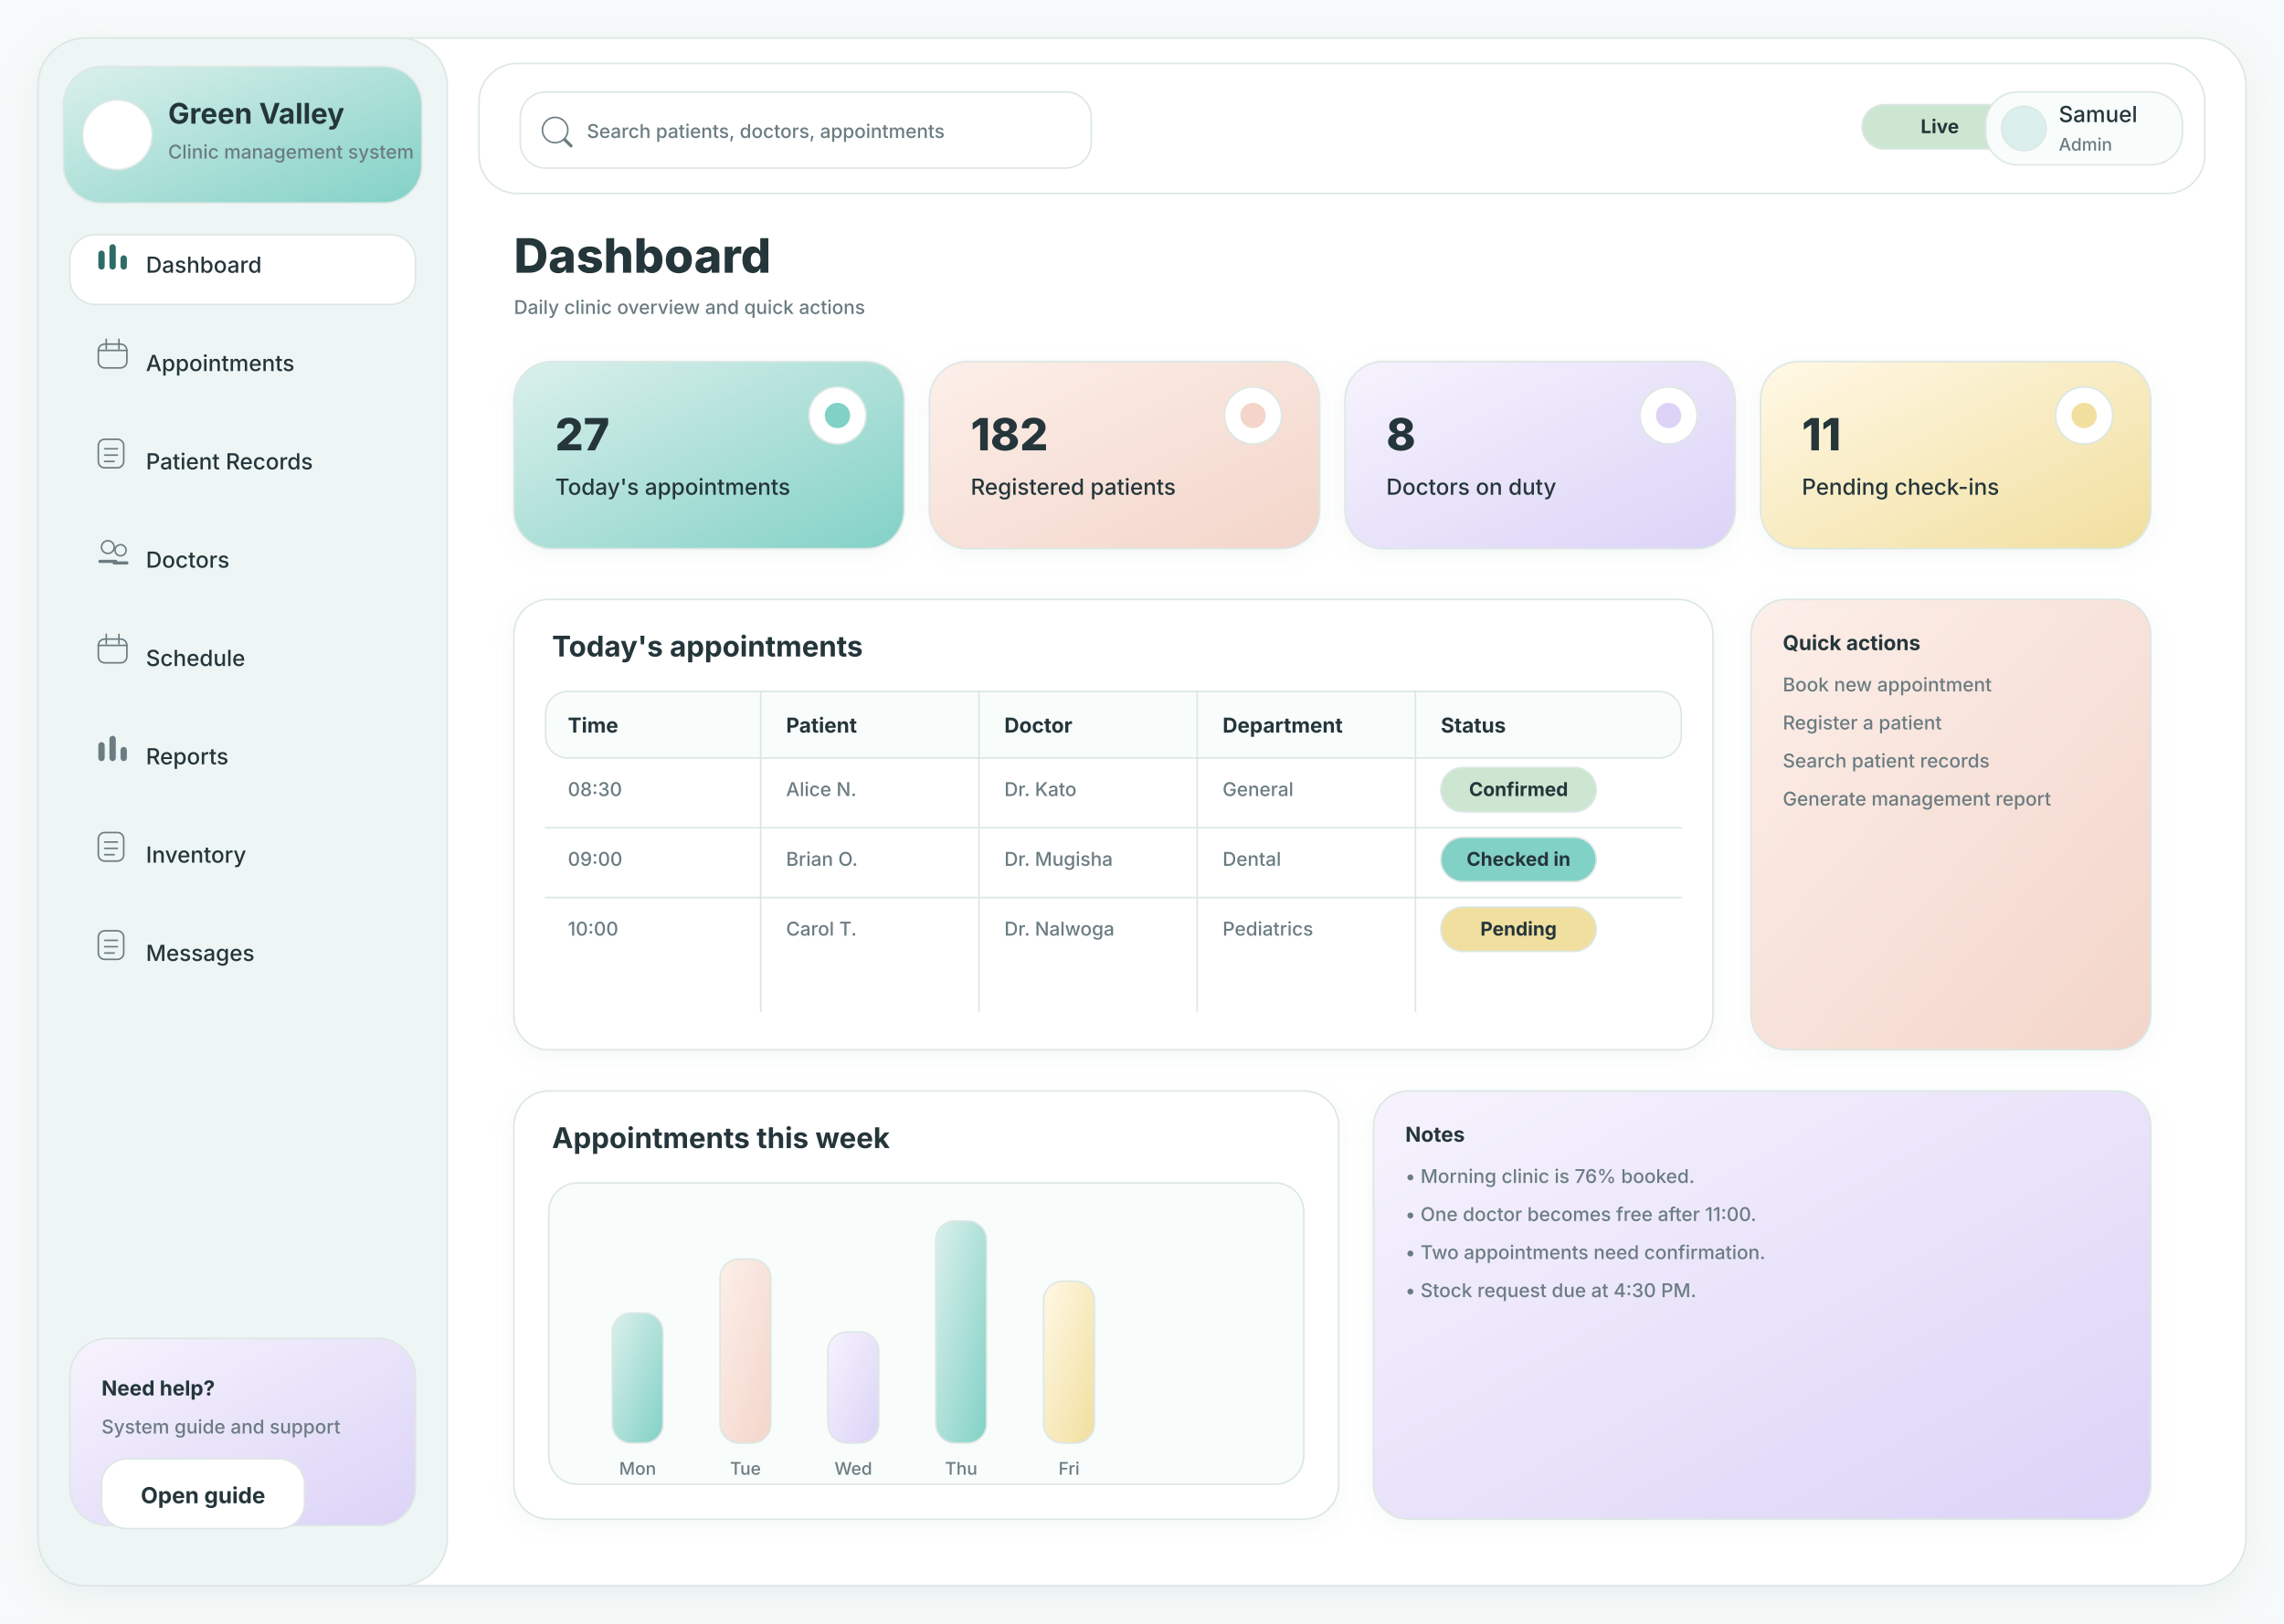
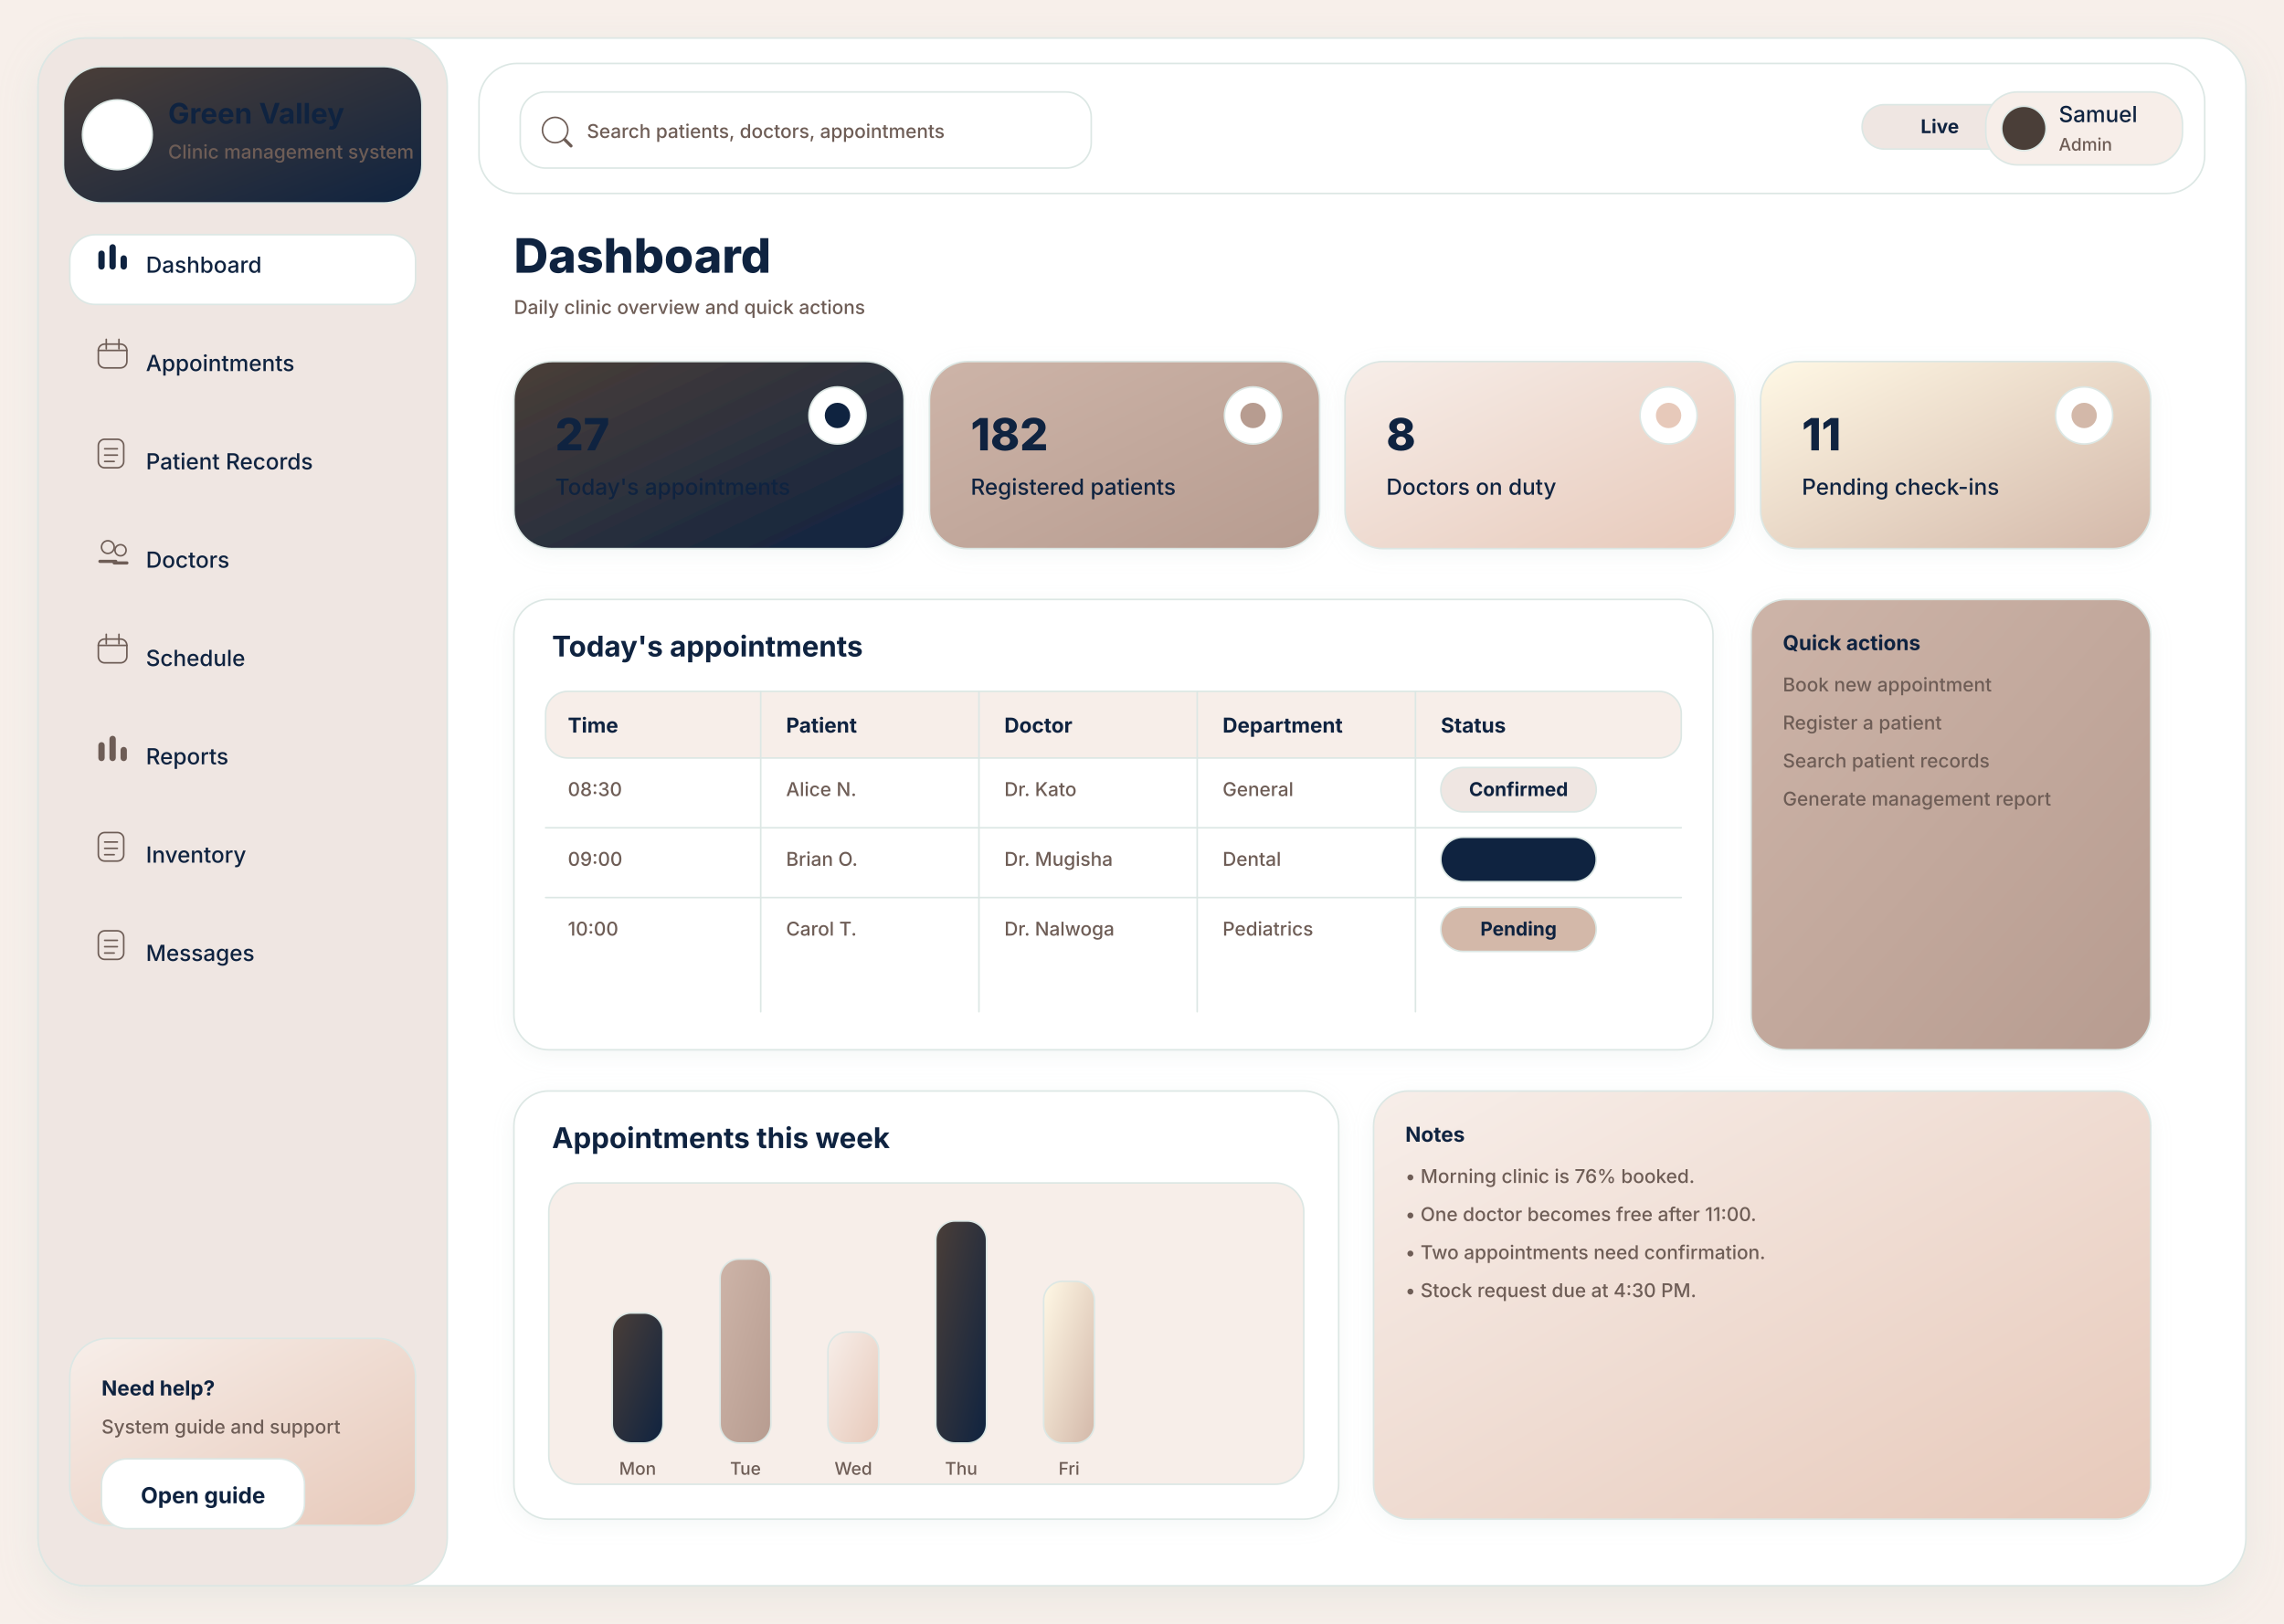
<svg xmlns="http://www.w3.org/2000/svg" width="1440" height="1024" viewBox="0 0 1440 1024">
  <style>
-     .title { font-family: Inter, Arial, sans-serif; font-size: 30px; font-weight: 800; fill: #25363B; }
-     .h2 { font-family: Inter, Arial, sans-serif; font-size: 22px; font-weight: 800; fill: #25363B; }
-     .h3 { font-family: Inter, Arial, sans-serif; font-size: 18px; font-weight: 700; fill: #25363B; }
-     .label { font-family: Inter, Arial, sans-serif; font-size: 13px; font-weight: 700; fill: #25363B; }
-     .body { font-family: Inter, Arial, sans-serif; font-size: 14px; font-weight: 500; fill: #25363B; }
-     .small { font-family: Inter, Arial, sans-serif; font-size: 12px; font-weight: 500; fill: #6B7C82; }
-     .tiny { font-family: Inter, Arial, sans-serif; font-size: 11px; font-weight: 500; fill: #6B7C82; }
-     .chip { font-family: Inter, Arial, sans-serif; font-size: 12px; font-weight: 700; fill: #25363B; }
-     .button { font-family: Inter, Arial, sans-serif; font-size: 14px; font-weight: 700; fill: #2D6D67; }
-     .buttonLight { font-family: Inter, Arial, sans-serif; font-size: 14px; font-weight: 700; fill: #25363B; }
+     .title { font-family: Inter, Arial, sans-serif; font-size: 30px; font-weight: 800; fill: #0F2340; }
+     .h2 { font-family: Inter, Arial, sans-serif; font-size: 22px; font-weight: 800; fill: #0F2340; }
+     .h3 { font-family: Inter, Arial, sans-serif; font-size: 18px; font-weight: 700; fill: #0F2340; }
+     .label { font-family: Inter, Arial, sans-serif; font-size: 13px; font-weight: 700; fill: #0F2340; }
+     .body { font-family: Inter, Arial, sans-serif; font-size: 14px; font-weight: 500; fill: #0F2340; }
+     .small { font-family: Inter, Arial, sans-serif; font-size: 12px; font-weight: 500; fill: #6E5D56; }
+     .tiny { font-family: Inter, Arial, sans-serif; font-size: 11px; font-weight: 500; fill: #6E5D56; }
+     .chip { font-family: Inter, Arial, sans-serif; font-size: 12px; font-weight: 700; fill: #0F2340; }
+     .button { font-family: Inter, Arial, sans-serif; font-size: 14px; font-weight: 700; fill: #0F2340; }
+     .buttonLight { font-family: Inter, Arial, sans-serif; font-size: 14px; font-weight: 700; fill: #0F2340; }
    .whiteBtn { font-family: Inter, Arial, sans-serif; font-size: 14px; font-weight: 700; fill: white; }
-     .num { font-family: Inter, Arial, sans-serif; font-size: 28px; font-weight: 800; fill: #25363B; }
+     .num { font-family: Inter, Arial, sans-serif; font-size: 28px; font-weight: 800; fill: #0F2340; }
    .center { dominant-baseline: middle; text-anchor: middle; }
</style>
  <defs>
    <linearGradient id="gradPrimary" x1="0" y1="0" x2="1" y2="1">
-       <stop offset="0%" stop-color="#DBF0EC" />
-       <stop offset="100%" stop-color="#82D1C6" />
+       <stop offset="0%" stop-color="#4A3E38" />
+       <stop offset="100%" stop-color="#0F2340" />
    </linearGradient>
    <linearGradient id="gradPeach" x1="0" y1="0" x2="1" y2="1">
-       <stop offset="0%" stop-color="#FCEFE9" />
-       <stop offset="100%" stop-color="#F3D5CA" />
+       <stop offset="0%" stop-color="#CDB4A8" />
+       <stop offset="100%" stop-color="#B79C90" />
    </linearGradient>
    <linearGradient id="gradLav" x1="0" y1="0" x2="1" y2="1">
-       <stop offset="0%" stop-color="#F6F3FD" />
-       <stop offset="100%" stop-color="#DCD3F7" />
+       <stop offset="0%" stop-color="#F7EEE9" />
+       <stop offset="100%" stop-color="#E7C9BA" />
    </linearGradient>
    <linearGradient id="gradYellow" x1="0" y1="0" x2="1" y2="1">
      <stop offset="0%" stop-color="#FFF8E5" />
-       <stop offset="100%" stop-color="#F1DF9F" />
+       <stop offset="100%" stop-color="#D3B8A9" />
    </linearGradient>
    <filter id="shadow" x="-20%" y="-20%" width="140%" height="150%">
      <feDropShadow dx="0" dy="8" stdDeviation="12" flood-color="#B9CCC7" flood-opacity="0.22" />
    </filter>
    <filter id="soft" x="-20%" y="-20%" width="140%" height="150%">
      <feDropShadow dx="0" dy="3" stdDeviation="6" flood-color="#B9CCC7" flood-opacity="0.16" />
    </filter>
  </defs>
-   <rect x="0" y="0" width="1440" height="1024" fill="#F7FAFA" rx="0" ry="0" />
+   <rect x="0" y="0" width="1440" height="1024" fill="#F7EFEA" rx="0" ry="0" />
  <rect x="24" y="24" width="1392" height="976" fill="#FFFFFF" stroke="#DCE7E4" stroke-width="1" rx="30" ry="30" filter="url(#shadow)" />
-   <rect x="24" y="24" width="258" height="976" fill="#EEF6F5" stroke="#DCE7E4" stroke-width="1" rx="30" ry="30" />
+   <rect x="24" y="24" width="258" height="976" fill="#EFE6E2" stroke="#DCE7E4" stroke-width="1" rx="30" ry="30" />
  <rect x="40" y="42" width="226" height="86" fill="url(#gradPrimary)" stroke="#DCE7E4" stroke-width="1" rx="24" ry="24" />
  <circle cx="74" cy="85" r="22" fill="white" stroke="#DCE7E4" stroke-width="1" />
  <text x="106" y="78" class="h3" text-anchor="start">Green Valley</text>
  <text x="106" y="100" class="small" text-anchor="start">Clinic management system</text>
  <rect x="44" y="148" width="218" height="44" fill="white" stroke="#DCE7E4" stroke-width="1" rx="16" ry="16" />
-   <rect x="62" y="158" width="4" height="12" fill="#2D6D67" rx="2" ry="2" />
-   <rect x="69" y="154" width="4" height="16" fill="#2D6D67" rx="2" ry="2" />
-   <rect x="76" y="161" width="4" height="9" fill="#2D6D67" rx="2" ry="2" />
-   <text x="92" y="172" class="body" fill="#2D6D67">Dashboard</text>
-   <rect x="62" y="217" width="18" height="15" fill="none" stroke="#6B7C82" stroke-width="1" rx="4" ry="4" />
-   <line x1="67" y1="214" x2="67" y2="220" stroke="#6B7C82" stroke-width="1" stroke-linecap="round" />
-   <line x1="75" y1="214" x2="75" y2="220" stroke="#6B7C82" stroke-width="1" stroke-linecap="round" />
-   <line x1="62" y1="221" x2="80" y2="221" stroke="#6B7C82" stroke-width="1" stroke-linecap="round" />
-   <text x="92" y="234" class="body" fill="#6B7C82">Appointments</text>
-   <rect x="62" y="277" width="16" height="18" fill="none" stroke="#6B7C82" stroke-width="1" rx="4" ry="4" />
-   <line x1="66" y1="283" x2="74" y2="283" stroke="#6B7C82" stroke-width="1" stroke-linecap="round" />
-   <line x1="66" y1="287" x2="74" y2="287" stroke="#6B7C82" stroke-width="1" stroke-linecap="round" />
-   <line x1="66" y1="291" x2="72" y2="291" stroke="#6B7C82" stroke-width="1" stroke-linecap="round" />
-   <text x="92" y="296" class="body" fill="#6B7C82">Patient Records</text>
-   <circle cx="68" cy="345" r="4" fill="none" stroke="#6B7C82" stroke-width="1" />
-   <circle cx="76" cy="347" r="3.5" fill="none" stroke="#6B7C82" stroke-width="1" />
-   <line x1="63" y1="354" x2="73" y2="354" stroke="#6B7C82" stroke-width="2" stroke-linecap="round" />
-   <line x1="72" y1="355" x2="80" y2="355" stroke="#6B7C82" stroke-width="2" stroke-linecap="round" />
-   <text x="92" y="358" class="body" fill="#6B7C82">Doctors</text>
-   <rect x="62" y="403" width="18" height="15" fill="none" stroke="#6B7C82" stroke-width="1" rx="4" ry="4" />
-   <line x1="67" y1="400" x2="67" y2="406" stroke="#6B7C82" stroke-width="1" stroke-linecap="round" />
-   <line x1="75" y1="400" x2="75" y2="406" stroke="#6B7C82" stroke-width="1" stroke-linecap="round" />
-   <line x1="62" y1="407" x2="80" y2="407" stroke="#6B7C82" stroke-width="1" stroke-linecap="round" />
-   <text x="92" y="420" class="body" fill="#6B7C82">Schedule</text>
-   <rect x="62" y="468" width="4" height="12" fill="#6B7C82" rx="2" ry="2" />
-   <rect x="69" y="464" width="4" height="16" fill="#6B7C82" rx="2" ry="2" />
-   <rect x="76" y="471" width="4" height="9" fill="#6B7C82" rx="2" ry="2" />
-   <text x="92" y="482" class="body" fill="#6B7C82">Reports</text>
-   <rect x="62" y="525" width="16" height="18" fill="none" stroke="#6B7C82" stroke-width="1" rx="4" ry="4" />
-   <line x1="66" y1="531" x2="74" y2="531" stroke="#6B7C82" stroke-width="1" stroke-linecap="round" />
-   <line x1="66" y1="535" x2="74" y2="535" stroke="#6B7C82" stroke-width="1" stroke-linecap="round" />
-   <line x1="66" y1="539" x2="72" y2="539" stroke="#6B7C82" stroke-width="1" stroke-linecap="round" />
-   <text x="92" y="544" class="body" fill="#6B7C82">Inventory</text>
-   <rect x="62" y="587" width="16" height="18" fill="none" stroke="#6B7C82" stroke-width="1" rx="4" ry="4" />
-   <line x1="66" y1="593" x2="74" y2="593" stroke="#6B7C82" stroke-width="1" stroke-linecap="round" />
-   <line x1="66" y1="597" x2="74" y2="597" stroke="#6B7C82" stroke-width="1" stroke-linecap="round" />
-   <line x1="66" y1="601" x2="72" y2="601" stroke="#6B7C82" stroke-width="1" stroke-linecap="round" />
-   <text x="92" y="606" class="body" fill="#6B7C82">Messages</text>
+   <rect x="62" y="158" width="4" height="12" fill="#0F2340" rx="2" ry="2" />
+   <rect x="69" y="154" width="4" height="16" fill="#0F2340" rx="2" ry="2" />
+   <rect x="76" y="161" width="4" height="9" fill="#0F2340" rx="2" ry="2" />
+   <text x="92" y="172" class="body" fill="#0F2340">Dashboard</text>
+   <rect x="62" y="217" width="18" height="15" fill="none" stroke="#6E5D56" stroke-width="1" rx="4" ry="4" />
+   <line x1="67" y1="214" x2="67" y2="220" stroke="#6E5D56" stroke-width="1" stroke-linecap="round" />
+   <line x1="75" y1="214" x2="75" y2="220" stroke="#6E5D56" stroke-width="1" stroke-linecap="round" />
+   <line x1="62" y1="221" x2="80" y2="221" stroke="#6E5D56" stroke-width="1" stroke-linecap="round" />
+   <text x="92" y="234" class="body" fill="#6E5D56">Appointments</text>
+   <rect x="62" y="277" width="16" height="18" fill="none" stroke="#6E5D56" stroke-width="1" rx="4" ry="4" />
+   <line x1="66" y1="283" x2="74" y2="283" stroke="#6E5D56" stroke-width="1" stroke-linecap="round" />
+   <line x1="66" y1="287" x2="74" y2="287" stroke="#6E5D56" stroke-width="1" stroke-linecap="round" />
+   <line x1="66" y1="291" x2="72" y2="291" stroke="#6E5D56" stroke-width="1" stroke-linecap="round" />
+   <text x="92" y="296" class="body" fill="#6E5D56">Patient Records</text>
+   <circle cx="68" cy="345" r="4" fill="none" stroke="#6E5D56" stroke-width="1" />
+   <circle cx="76" cy="347" r="3.5" fill="none" stroke="#6E5D56" stroke-width="1" />
+   <line x1="63" y1="354" x2="73" y2="354" stroke="#6E5D56" stroke-width="2" stroke-linecap="round" />
+   <line x1="72" y1="355" x2="80" y2="355" stroke="#6E5D56" stroke-width="2" stroke-linecap="round" />
+   <text x="92" y="358" class="body" fill="#6E5D56">Doctors</text>
+   <rect x="62" y="403" width="18" height="15" fill="none" stroke="#6E5D56" stroke-width="1" rx="4" ry="4" />
+   <line x1="67" y1="400" x2="67" y2="406" stroke="#6E5D56" stroke-width="1" stroke-linecap="round" />
+   <line x1="75" y1="400" x2="75" y2="406" stroke="#6E5D56" stroke-width="1" stroke-linecap="round" />
+   <line x1="62" y1="407" x2="80" y2="407" stroke="#6E5D56" stroke-width="1" stroke-linecap="round" />
+   <text x="92" y="420" class="body" fill="#6E5D56">Schedule</text>
+   <rect x="62" y="468" width="4" height="12" fill="#6E5D56" rx="2" ry="2" />
+   <rect x="69" y="464" width="4" height="16" fill="#6E5D56" rx="2" ry="2" />
+   <rect x="76" y="471" width="4" height="9" fill="#6E5D56" rx="2" ry="2" />
+   <text x="92" y="482" class="body" fill="#6E5D56">Reports</text>
+   <rect x="62" y="525" width="16" height="18" fill="none" stroke="#6E5D56" stroke-width="1" rx="4" ry="4" />
+   <line x1="66" y1="531" x2="74" y2="531" stroke="#6E5D56" stroke-width="1" stroke-linecap="round" />
+   <line x1="66" y1="535" x2="74" y2="535" stroke="#6E5D56" stroke-width="1" stroke-linecap="round" />
+   <line x1="66" y1="539" x2="72" y2="539" stroke="#6E5D56" stroke-width="1" stroke-linecap="round" />
+   <text x="92" y="544" class="body" fill="#6E5D56">Inventory</text>
+   <rect x="62" y="587" width="16" height="18" fill="none" stroke="#6E5D56" stroke-width="1" rx="4" ry="4" />
+   <line x1="66" y1="593" x2="74" y2="593" stroke="#6E5D56" stroke-width="1" stroke-linecap="round" />
+   <line x1="66" y1="597" x2="74" y2="597" stroke="#6E5D56" stroke-width="1" stroke-linecap="round" />
+   <line x1="66" y1="601" x2="72" y2="601" stroke="#6E5D56" stroke-width="1" stroke-linecap="round" />
+   <text x="92" y="606" class="body" fill="#6E5D56">Messages</text>
  <rect x="44" y="844" width="218" height="118" fill="url(#gradLav)" stroke="#DCE7E4" stroke-width="1" rx="24" ry="24" />
  <text x="64" y="880" class="label" text-anchor="start">Need help?</text>
  <text x="64" y="904" class="small" text-anchor="start">System guide and support</text>
  <rect x="64" y="920" width="128" height="44" fill="white" stroke="#DCE7E4" stroke-width="1" rx="16" ry="16" />
  <text x="128.0" y="948" class="buttonLight" text-anchor="middle">Open guide</text>
  <rect x="302" y="40" width="1088" height="82" fill="white" stroke="#DCE7E4" stroke-width="1" rx="24" ry="24" />
  <text x="328" y="48" class="label" text-anchor="start" />
  <rect x="328" y="58" width="360" height="48" fill="white" stroke="#DCE7E4" stroke-width="1" rx="16" ry="16" />
-   <circle cx="350" cy="82.0" r="8" fill="none" stroke="#6B7C82" stroke-width="1" />
-   <line x1="356" y1="88.0" x2="360" y2="92.0" stroke="#6B7C82" stroke-width="2" stroke-linecap="round" />
+   <circle cx="350" cy="82.0" r="8" fill="none" stroke="#6E5D56" stroke-width="1" />
+   <line x1="356" y1="88.0" x2="360" y2="92.0" stroke="#6E5D56" stroke-width="2" stroke-linecap="round" />
  <text x="370" y="87.0" class="small" text-anchor="start">Search patients, doctors, appointments</text>
-   <rect x="1174" y="66" width="98" height="28" rx="14" ry="14" fill="#CDE6D1" stroke="#DCE7E4" stroke-width="1" />
-   <text x="1223" y="84" class="chip" text-anchor="middle" fill="#25363B">Live</text>
+   <rect x="1174" y="66" width="98" height="28" rx="14" ry="14" fill="#EFE6E2" stroke="#DCE7E4" stroke-width="1" />
+   <text x="1223" y="84" class="chip" text-anchor="middle" fill="#0F2340">Live</text>
  <circle cx="1296" cy="81" r="20" fill="url(#gradPeach)" stroke="#DCE7E4" stroke-width="1" />
  <circle cx="1342" cy="81" r="20" fill="url(#gradLav)" stroke="#DCE7E4" stroke-width="1" />
  <rect x="1290" y="140" width="100" height="0" fill="none" stroke="none" stroke-width="1" rx="18" ry="18" />
  <rect x="134" y="0" width="0" height="0" fill="none" rx="18" ry="18" />
  <rect x="1218" y="58" width="0" height="0" fill="none" rx="18" ry="18" />
-   <rect x="1252" y="58" width="124" height="46" fill="#F8FCFB" stroke="#DCE7E4" stroke-width="1" rx="20" ry="20" />
-   <circle cx="1276" cy="81" r="14" fill="#DBF0EC" stroke="#DCE7E4" stroke-width="1" />
+   <rect x="1252" y="58" width="124" height="46" fill="#F7EEE9" stroke="#DCE7E4" stroke-width="1" rx="20" ry="20" />
+   <circle cx="1276" cy="81" r="14" fill="#4A3E38" stroke="#DCE7E4" stroke-width="1" />
  <text x="1298" y="77" class="body" text-anchor="start">Samuel</text>
  <text x="1298" y="95" class="tiny" text-anchor="start">Admin</text>
  <text x="324" y="172" class="title" text-anchor="start">Dashboard</text>
  <text x="324" y="198" class="small" text-anchor="start">Daily clinic overview and quick actions</text>
  <rect x="324" y="228" width="246" height="118" fill="url(#gradPrimary)" stroke="#DCE7E4" stroke-width="1" rx="24" ry="24" filter="url(#soft)" />
  <circle cx="528" cy="262" r="18" fill="white" stroke="#DCE7E4" stroke-width="1" />
  <text x="350" y="284" class="num" text-anchor="start">27</text>
  <text x="350" y="312" class="body" text-anchor="start">Today's appointments</text>
-   <circle cx="528" cy="262" r="8" fill="#82D1C6" />
+   <circle cx="528" cy="262" r="8" fill="#0F2340" />
  <rect x="586" y="228" width="246" height="118" fill="url(#gradPeach)" stroke="#DCE7E4" stroke-width="1" rx="24" ry="24" filter="url(#soft)" />
  <circle cx="790" cy="262" r="18" fill="white" stroke="#DCE7E4" stroke-width="1" />
  <text x="612" y="284" class="num" text-anchor="start">182</text>
  <text x="612" y="312" class="body" text-anchor="start">Registered patients</text>
-   <circle cx="790" cy="262" r="8" fill="#F3D5CA" />
+   <circle cx="790" cy="262" r="8" fill="#B79C90" />
  <rect x="848" y="228" width="246" height="118" fill="url(#gradLav)" stroke="#DCE7E4" stroke-width="1" rx="24" ry="24" filter="url(#soft)" />
  <circle cx="1052" cy="262" r="18" fill="white" stroke="#DCE7E4" stroke-width="1" />
  <text x="874" y="284" class="num" text-anchor="start">8</text>
  <text x="874" y="312" class="body" text-anchor="start">Doctors on duty</text>
-   <circle cx="1052" cy="262" r="8" fill="#DCD3F7" />
+   <circle cx="1052" cy="262" r="8" fill="#E7C9BA" />
  <rect x="1110" y="228" width="246" height="118" fill="url(#gradYellow)" stroke="#DCE7E4" stroke-width="1" rx="24" ry="24" filter="url(#soft)" />
  <circle cx="1314" cy="262" r="18" fill="white" stroke="#DCE7E4" stroke-width="1" />
  <text x="1136" y="284" class="num" text-anchor="start">11</text>
  <text x="1136" y="312" class="body" text-anchor="start">Pending check-ins</text>
-   <circle cx="1314" cy="262" r="8" fill="#F1DF9F" />
+   <circle cx="1314" cy="262" r="8" fill="#D3B8A9" />
  <rect x="324" y="378" width="756" height="284" fill="white" stroke="#DCE7E4" stroke-width="1" rx="22" ry="22" filter="url(#soft)" />
  <text x="348" y="414" class="h3" text-anchor="start">Today's appointments</text>
-   <rect x="344" y="436" width="716" height="42" fill="#F8FCFB" stroke="#DCE7E4" stroke-width="1" rx="14" ry="14" />
+   <rect x="344" y="436" width="716" height="42" fill="#F7EEE9" stroke="#DCE7E4" stroke-width="1" rx="14" ry="14" />
  <text x="358" y="462" class="label" text-anchor="start">Time</text>
  <line x1="479.6" y1="436" x2="479.6" y2="638" stroke="#DCE7E4" stroke-width="1" stroke-linecap="round" />
  <text x="495.6" y="462" class="label" text-anchor="start">Patient</text>
  <line x1="617.2" y1="436" x2="617.2" y2="638" stroke="#DCE7E4" stroke-width="1" stroke-linecap="round" />
  <text x="633.2" y="462" class="label" text-anchor="start">Doctor</text>
  <line x1="754.8" y1="436" x2="754.8" y2="638" stroke="#DCE7E4" stroke-width="1" stroke-linecap="round" />
  <text x="770.8" y="462" class="label" text-anchor="start">Department</text>
  <line x1="892.4" y1="436" x2="892.4" y2="638" stroke="#DCE7E4" stroke-width="1" stroke-linecap="round" />
  <text x="908.4" y="462" class="label" text-anchor="start">Status</text>
  <text x="358" y="502" class="small" text-anchor="start">08:30</text>
  <text x="495.6" y="502" class="small" text-anchor="start">Alice N.</text>
  <text x="633.2" y="502" class="small" text-anchor="start">Dr. Kato</text>
  <text x="770.8" y="502" class="small" text-anchor="start">General</text>
-   <rect x="908.4" y="484" width="98" height="28" rx="14" ry="14" fill="#CDE6D1" stroke="#DCE7E4" stroke-width="1" />
-   <text x="957.4" y="502" class="chip" text-anchor="middle" fill="#25363B">Confirmed</text>
+   <rect x="908.4" y="484" width="98" height="28" rx="14" ry="14" fill="#EFE6E2" stroke="#DCE7E4" stroke-width="1" />
+   <text x="957.4" y="502" class="chip" text-anchor="middle" fill="#0F2340">Confirmed</text>
  <line x1="344" y1="522" x2="1060" y2="522" stroke="#DCE7E4" stroke-width="1" stroke-linecap="round" />
  <text x="358" y="546" class="small" text-anchor="start">09:00</text>
  <text x="495.6" y="546" class="small" text-anchor="start">Brian O.</text>
  <text x="633.2" y="546" class="small" text-anchor="start">Dr. Mugisha</text>
  <text x="770.8" y="546" class="small" text-anchor="start">Dental</text>
-   <rect x="908.4" y="528" width="98" height="28" rx="14" ry="14" fill="#82D1C6" stroke="#DCE7E4" stroke-width="1" />
-   <text x="957.4" y="546" class="chip" text-anchor="middle" fill="#2D6D67">Checked in</text>
+   <rect x="908.4" y="528" width="98" height="28" rx="14" ry="14" fill="#0F2340" stroke="#DCE7E4" stroke-width="1" />
+   <text x="957.4" y="546" class="chip" text-anchor="middle" fill="#0F2340">Checked in</text>
  <line x1="344" y1="566" x2="1060" y2="566" stroke="#DCE7E4" stroke-width="1" stroke-linecap="round" />
  <text x="358" y="590" class="small" text-anchor="start">10:00</text>
  <text x="495.6" y="590" class="small" text-anchor="start">Carol T.</text>
  <text x="633.2" y="590" class="small" text-anchor="start">Dr. Nalwoga</text>
  <text x="770.8" y="590" class="small" text-anchor="start">Pediatrics</text>
-   <rect x="908.4" y="572" width="98" height="28" rx="14" ry="14" fill="#F1DF9F" stroke="#DCE7E4" stroke-width="1" />
-   <text x="957.4" y="590" class="chip" text-anchor="middle" fill="#25363B">Pending</text>
+   <rect x="908.4" y="572" width="98" height="28" rx="14" ry="14" fill="#D3B8A9" stroke="#DCE7E4" stroke-width="1" />
+   <text x="957.4" y="590" class="chip" text-anchor="middle" fill="#0F2340">Pending</text>
  <rect x="1104" y="378" width="252" height="284" fill="url(#gradPeach)" stroke="#DCE7E4" stroke-width="1" rx="22" ry="22" filter="url(#soft)" />
  <text x="1124" y="410" class="label" text-anchor="start">Quick actions</text>
  <text x="1124" y="436" class="small" text-anchor="start">Book new appointment</text>
  <text x="1124" y="460" class="small" text-anchor="start">Register a patient</text>
  <text x="1124" y="484" class="small" text-anchor="start">Search patient records</text>
  <text x="1124" y="508" class="small" text-anchor="start">Generate management report</text>
  <rect x="324" y="688" width="520" height="270" fill="white" stroke="#DCE7E4" stroke-width="1" rx="22" ry="22" filter="url(#soft)" />
  <text x="348" y="724" class="h3" text-anchor="start">Appointments this week</text>
-   <rect x="346" y="746" width="476" height="190" fill="#F8FCFB" stroke="#DCE7E4" stroke-width="1" rx="18" ry="18" />
+   <rect x="346" y="746" width="476" height="190" fill="#F7EEE9" stroke="#DCE7E4" stroke-width="1" rx="18" ry="18" />
  <rect x="386" y="828" width="32" height="82" fill="url(#gradPrimary)" stroke="#DCE7E4" stroke-width="1" rx="12" ry="12" />
  <text x="402" y="930" class="tiny" text-anchor="middle">Mon</text>
  <rect x="454" y="794" width="32" height="116" fill="url(#gradPeach)" stroke="#DCE7E4" stroke-width="1" rx="12" ry="12" />
  <text x="470" y="930" class="tiny" text-anchor="middle">Tue</text>
  <rect x="522" y="840" width="32" height="70" fill="url(#gradLav)" stroke="#DCE7E4" stroke-width="1" rx="12" ry="12" />
  <text x="538" y="930" class="tiny" text-anchor="middle">Wed</text>
  <rect x="590" y="770" width="32" height="140" fill="url(#gradPrimary)" stroke="#DCE7E4" stroke-width="1" rx="12" ry="12" />
  <text x="606" y="930" class="tiny" text-anchor="middle">Thu</text>
  <rect x="658" y="808" width="32" height="102" fill="url(#gradYellow)" stroke="#DCE7E4" stroke-width="1" rx="12" ry="12" />
  <text x="674" y="930" class="tiny" text-anchor="middle">Fri</text>
  <rect x="866" y="688" width="490" height="270" fill="url(#gradLav)" stroke="#DCE7E4" stroke-width="1" rx="22" ry="22" filter="url(#soft)" />
  <text x="886" y="720" class="label" text-anchor="start">Notes</text>
  <text x="886" y="746" class="small" text-anchor="start">• Morning clinic is 76% booked.</text>
  <text x="886" y="770" class="small" text-anchor="start">• One doctor becomes free after 11:00.</text>
  <text x="886" y="794" class="small" text-anchor="start">• Two appointments need confirmation.</text>
  <text x="886" y="818" class="small" text-anchor="start">• Stock request due at 4:30 PM.</text>
</svg>
